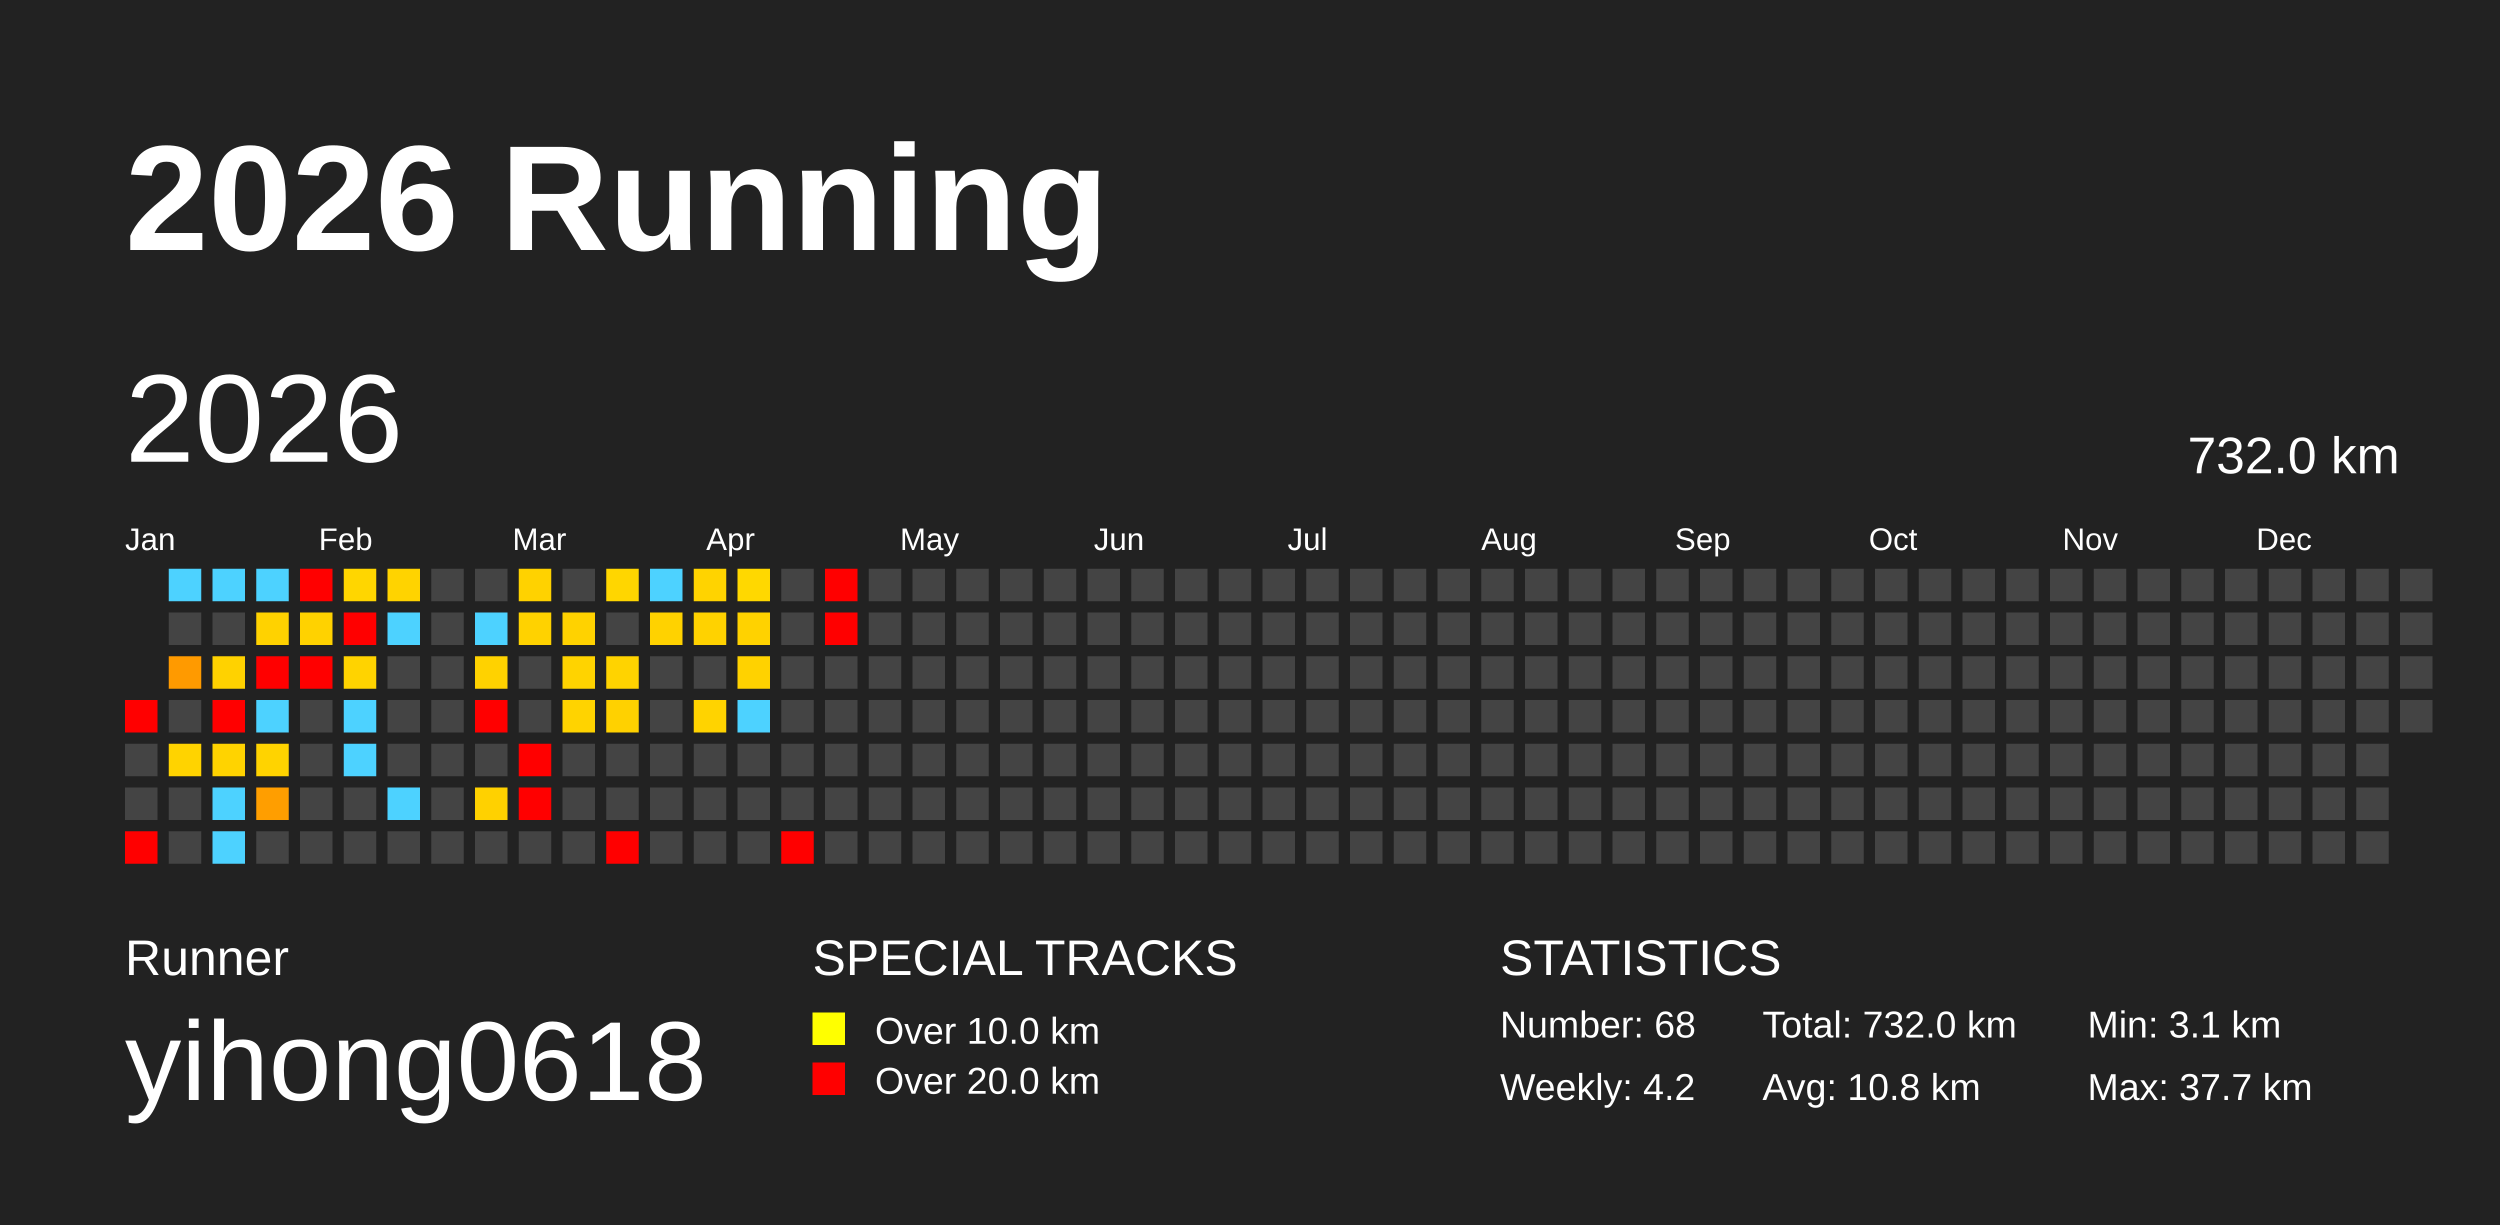
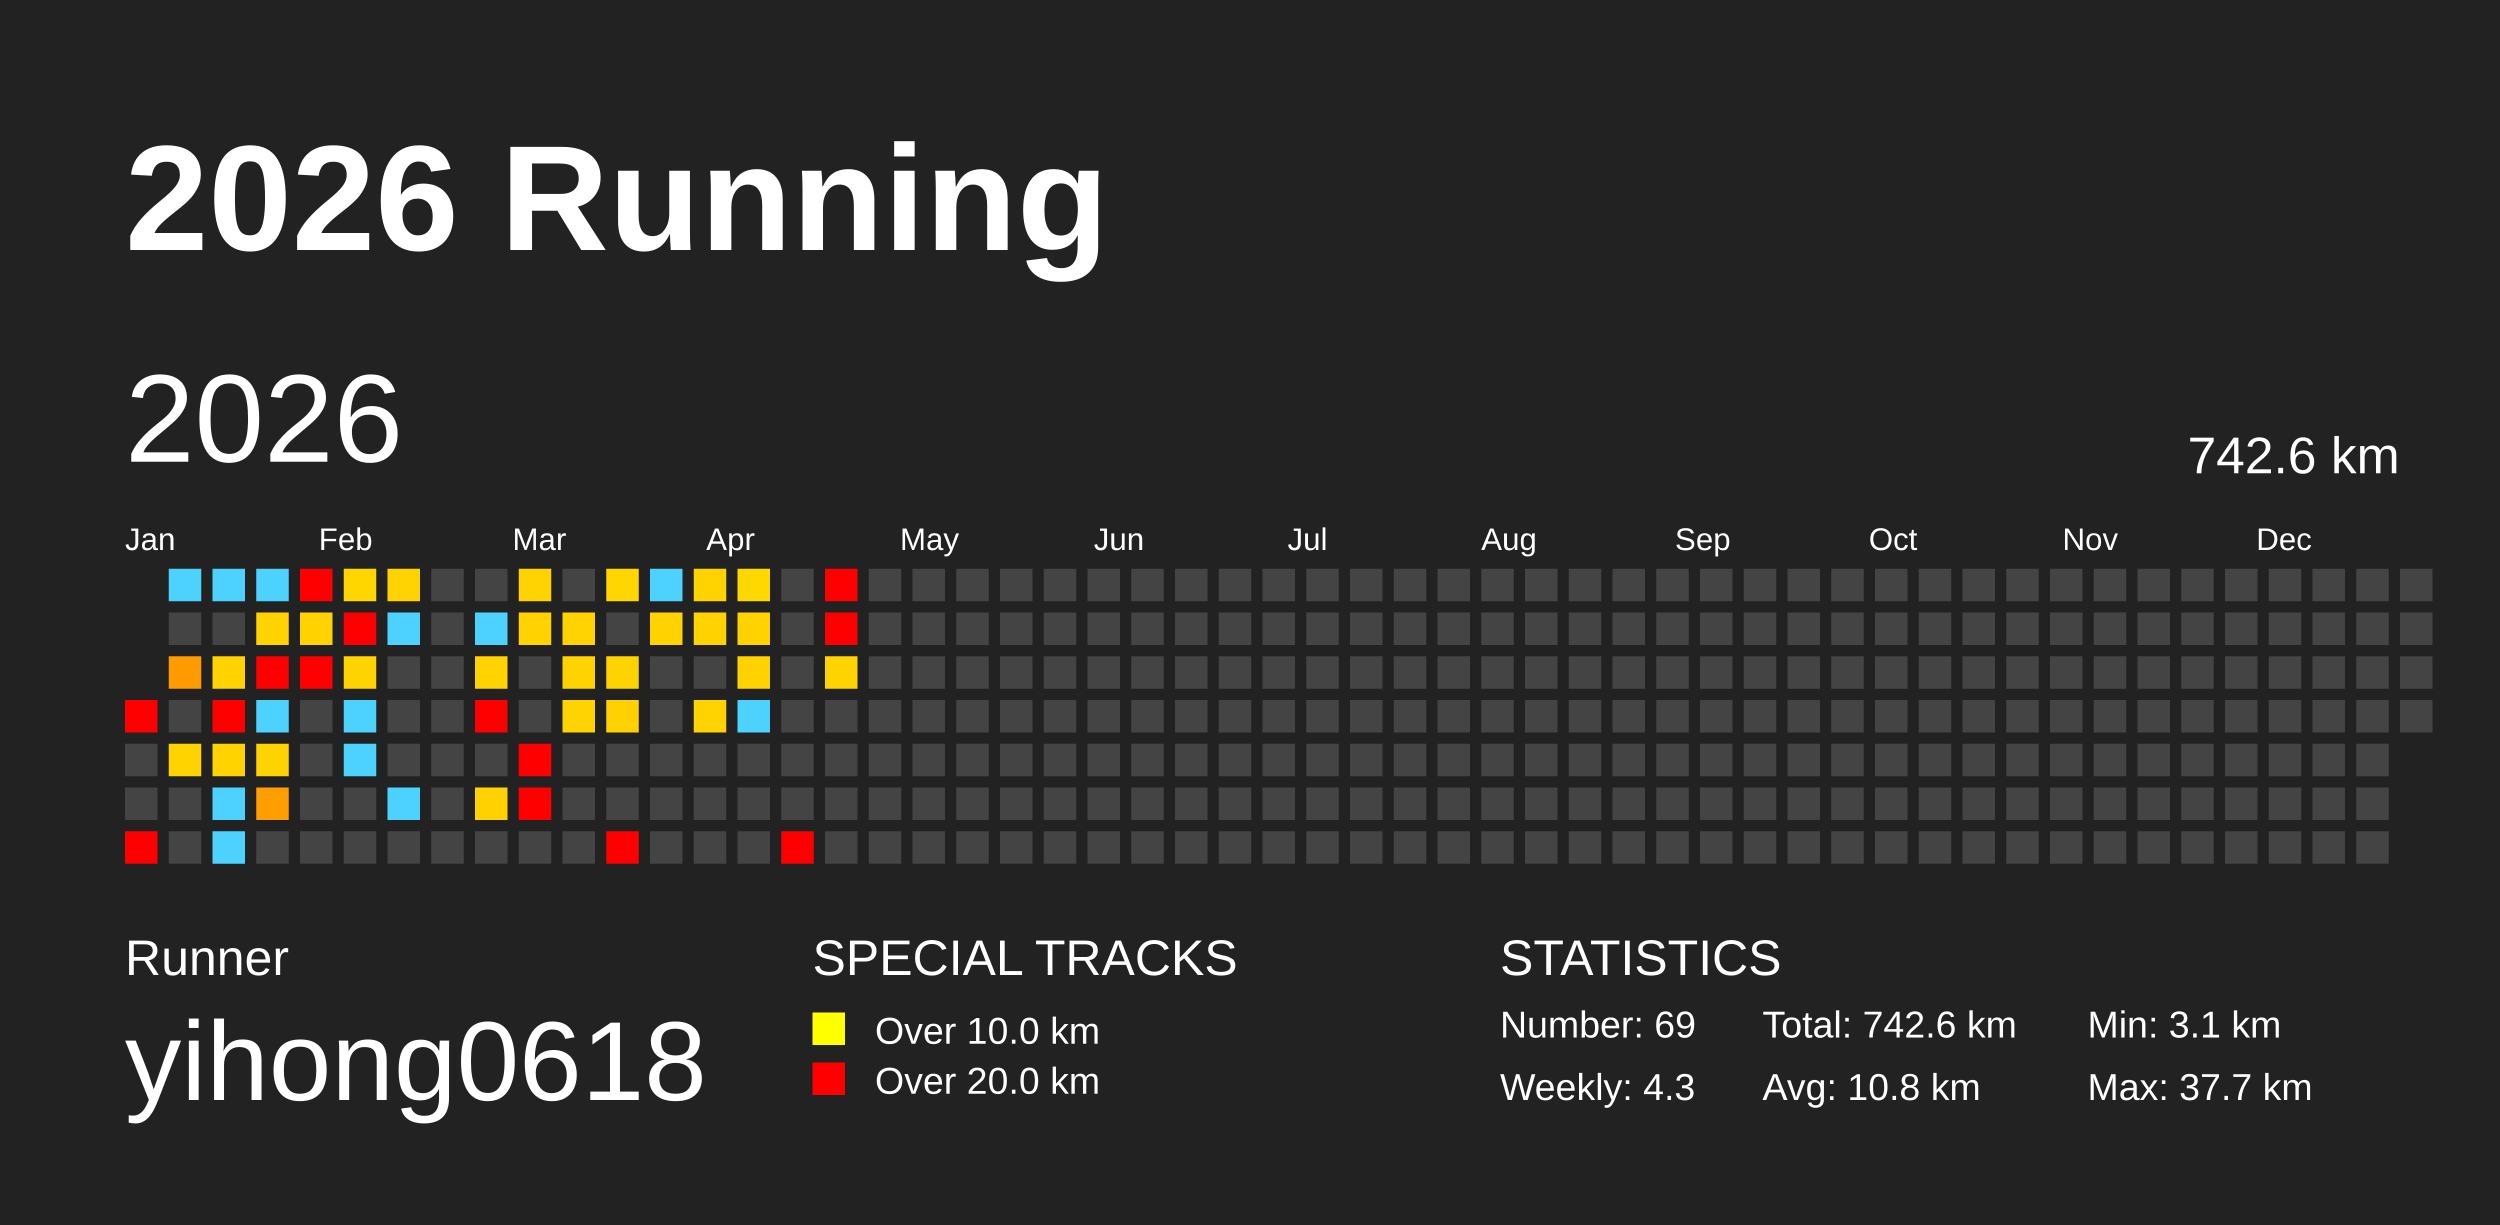
<svg xmlns="http://www.w3.org/2000/svg" baseProfile="full" height="98mm" version="1.1" viewBox="0,0,200,98" width="200mm">
  <defs />
  <rect fill="#222222" height="98" width="200" x="0" y="0" />
  <text fill="#FFFFFF" style="font-size:12px; font-family:Arial; font-weight:bold;" x="10" y="20">2026 Running</text>
  <text fill="#FFFFFF" style="font-size:4px; font-family:Arial" x="10" y="78">Runner</text>
  <text fill="#FFFFFF" style="font-size:9px; font-family:Arial" x="10" y="88">yihong0618</text>
  <text fill="#FFFFFF" style="font-size:4px; font-family:Arial" x="65" y="78">SPECIAL TRACKS</text>
  <rect fill="yellow" height="2.6" width="2.6" x="65" y="81" />
  <text fill="#FFFFFF" style="font-size:3px; font-family:Arial" x="70" y="83.5">Over 10.0 km</text>
  <rect fill="red" height="2.6" width="2.6" x="65" y="85" />
  <text fill="#FFFFFF" style="font-size:3px; font-family:Arial" x="70" y="87.5">Over 20.0 km</text>
  <text fill="#FFFFFF" style="font-size:4px; font-family:Arial" x="120" y="78">STATISTICS</text>
-   <text fill="#FFFFFF" style="font-size:3px; font-family:Arial" x="120" y="83">Number: 68</text>
-   <text fill="#FFFFFF" style="font-size:3px; font-family:Arial" x="120" y="88">Weekly: 4.2</text>
-   <text fill="#FFFFFF" style="font-size:3px; font-family:Arial" x="141" y="83">Total: 732.0 km</text>
+   <text fill="#FFFFFF" style="font-size:3px; font-family:Arial" x="120" y="83">Number: 69</text>
+   <text fill="#FFFFFF" style="font-size:3px; font-family:Arial" x="120" y="88">Weekly: 4.3</text>
+   <text fill="#FFFFFF" style="font-size:3px; font-family:Arial" x="141" y="83">Total: 742.6 km</text>
  <text fill="#FFFFFF" style="font-size:3px; font-family:Arial" x="141" y="88">Avg: 10.8 km</text>
  <text fill="#FFFFFF" style="font-size:3px; font-family:Arial" x="167" y="83">Min: 3.1 km</text>
  <text fill="#FFFFFF" style="font-size:3px; font-family:Arial" x="167" y="88">Max: 37.7 km</text>
  <text dominant-baseline="hanging" fill="#FFFFFF" style="font-size:10.0px; font-family:Arial;" x="10" y="30">2026</text>
-   <text dominant-baseline="hanging" fill="#FFFFFF" style="font-size:4.125px; font-family:Arial;" x="175" y="35">732.0 km</text>
+   <text dominant-baseline="hanging" fill="#FFFFFF" style="font-size:4.125px; font-family:Arial;" x="175" y="35">742.6 km</text>
  <text fill="#FFFFFF" style="font-size:2.5px; font-family:Arial" x="10.0" y="44">Jan</text>
  <text fill="#FFFFFF" style="font-size:2.5px; font-family:Arial" x="25.5" y="44">Feb</text>
  <text fill="#FFFFFF" style="font-size:2.5px; font-family:Arial" x="41.0" y="44">Mar</text>
  <text fill="#FFFFFF" style="font-size:2.5px; font-family:Arial" x="56.5" y="44">Apr</text>
  <text fill="#FFFFFF" style="font-size:2.5px; font-family:Arial" x="72.0" y="44">May</text>
  <text fill="#FFFFFF" style="font-size:2.5px; font-family:Arial" x="87.5" y="44">Jun</text>
  <text fill="#FFFFFF" style="font-size:2.5px; font-family:Arial" x="103.0" y="44">Jul</text>
  <text fill="#FFFFFF" style="font-size:2.5px; font-family:Arial" x="118.5" y="44">Aug</text>
  <text fill="#FFFFFF" style="font-size:2.5px; font-family:Arial" x="134.0" y="44">Sep</text>
  <text fill="#FFFFFF" style="font-size:2.5px; font-family:Arial" x="149.5" y="44">Oct</text>
  <text fill="#FFFFFF" style="font-size:2.5px; font-family:Arial" x="165.0" y="44">Nov</text>
  <text fill="#FFFFFF" style="font-size:2.5px; font-family:Arial" x="180.5" y="44">Dec</text>
  <rect fill="red" height="2.6" width="2.6" x="10.0" y="56.0" />
  <rect fill="#444444" height="2.6" width="2.6" x="10.0" y="59.5" />
  <rect fill="#444444" height="2.6" width="2.6" x="10.0" y="63.0" />
  <rect fill="red" height="2.6" width="2.6" x="10.0" y="66.5" />
  <rect fill="#4dd2ff" height="2.6" width="2.6" x="13.5" y="45.5" />
  <rect fill="#444444" height="2.6" width="2.6" x="13.5" y="49.0" />
  <rect fill="#ff9a00" height="2.6" width="2.6" x="13.5" y="52.5" />
  <rect fill="#444444" height="2.6" width="2.6" x="13.5" y="56.0" />
  <rect fill="#ffd300" height="2.6" width="2.6" x="13.5" y="59.5" />
  <rect fill="#444444" height="2.6" width="2.6" x="13.5" y="63.0" />
  <rect fill="#444444" height="2.6" width="2.6" x="13.5" y="66.5" />
  <rect fill="#4dd2ff" height="2.6" width="2.6" x="17.0" y="45.5" />
  <rect fill="#444444" height="2.6" width="2.6" x="17.0" y="49.0" />
  <rect fill="#ffd200" height="2.6" width="2.6" x="17.0" y="52.5" />
  <rect fill="red" height="2.6" width="2.6" x="17.0" y="56.0" />
  <rect fill="#ffd300" height="2.6" width="2.6" x="17.0" y="59.5" />
  <rect fill="#4dd2ff" height="2.6" width="2.6" x="17.0" y="63.0" />
  <rect fill="#4dd2ff" height="2.6" width="2.6" x="17.0" y="66.5" />
  <rect fill="#4dd2ff" height="2.6" width="2.6" x="20.5" y="45.5" />
  <rect fill="#ffd200" height="2.6" width="2.6" x="20.5" y="49.0" />
  <rect fill="red" height="2.6" width="2.6" x="20.5" y="52.5" />
  <rect fill="#4dd2ff" height="2.6" width="2.6" x="20.5" y="56.0" />
  <rect fill="#ffd300" height="2.6" width="2.6" x="20.5" y="59.5" />
  <rect fill="#ff9e00" height="2.6" width="2.6" x="20.5" y="63.0" />
  <rect fill="#444444" height="2.6" width="2.6" x="20.5" y="66.5" />
  <rect fill="red" height="2.6" width="2.6" x="24.0" y="45.5" />
  <rect fill="#ffd200" height="2.6" width="2.6" x="24.0" y="49.0" />
  <rect fill="red" height="2.6" width="2.6" x="24.0" y="52.5" />
  <rect fill="#444444" height="2.6" width="2.6" x="24.0" y="56.0" />
  <rect fill="#444444" height="2.6" width="2.6" x="24.0" y="59.5" />
  <rect fill="#444444" height="2.6" width="2.6" x="24.0" y="63.0" />
  <rect fill="#444444" height="2.6" width="2.6" x="24.0" y="66.5" />
  <rect fill="#ffd600" height="2.6" width="2.6" x="27.5" y="45.5" />
  <rect fill="red" height="2.6" width="2.6" x="27.5" y="49.0" />
  <rect fill="#ffd300" height="2.6" width="2.6" x="27.5" y="52.5" />
  <rect fill="#4dd2ff" height="2.6" width="2.6" x="27.5" y="56.0" />
  <rect fill="#4dd2ff" height="2.6" width="2.6" x="27.5" y="59.5" />
  <rect fill="#444444" height="2.6" width="2.6" x="27.5" y="63.0" />
  <rect fill="#444444" height="2.6" width="2.6" x="27.5" y="66.5" />
  <rect fill="#ffd300" height="2.6" width="2.6" x="31.0" y="45.5" />
  <rect fill="#4dd2ff" height="2.6" width="2.6" x="31.0" y="49.0" />
  <rect fill="#444444" height="2.6" width="2.6" x="31.0" y="52.5" />
  <rect fill="#444444" height="2.6" width="2.6" x="31.0" y="56.0" />
  <rect fill="#444444" height="2.6" width="2.6" x="31.0" y="59.5" />
  <rect fill="#4dd2ff" height="2.6" width="2.6" x="31.0" y="63.0" />
  <rect fill="#444444" height="2.6" width="2.6" x="31.0" y="66.5" />
  <rect fill="#444444" height="2.6" width="2.6" x="34.5" y="45.5" />
  <rect fill="#444444" height="2.6" width="2.6" x="34.5" y="49.0" />
  <rect fill="#444444" height="2.6" width="2.6" x="34.5" y="52.5" />
  <rect fill="#444444" height="2.6" width="2.6" x="34.5" y="56.0" />
  <rect fill="#444444" height="2.6" width="2.6" x="34.5" y="59.5" />
  <rect fill="#444444" height="2.6" width="2.6" x="34.5" y="63.0" />
  <rect fill="#444444" height="2.6" width="2.6" x="34.5" y="66.5" />
  <rect fill="#444444" height="2.6" width="2.6" x="38.0" y="45.5" />
  <rect fill="#4dd2ff" height="2.6" width="2.6" x="38.0" y="49.0" />
  <rect fill="#ffd200" height="2.6" width="2.6" x="38.0" y="52.5" />
  <rect fill="red" height="2.6" width="2.6" x="38.0" y="56.0" />
  <rect fill="#444444" height="2.6" width="2.6" x="38.0" y="59.5" />
  <rect fill="#ffd100" height="2.6" width="2.6" x="38.0" y="63.0" />
  <rect fill="#444444" height="2.6" width="2.6" x="38.0" y="66.5" />
  <rect fill="#ffd200" height="2.6" width="2.6" x="41.5" y="45.5" />
  <rect fill="#ffd200" height="2.6" width="2.6" x="41.5" y="49.0" />
  <rect fill="#444444" height="2.6" width="2.6" x="41.5" y="52.5" />
  <rect fill="#444444" height="2.6" width="2.6" x="41.5" y="56.0" />
  <rect fill="red" height="2.6" width="2.6" x="41.5" y="59.5" />
  <rect fill="red" height="2.6" width="2.6" x="41.5" y="63.0" />
  <rect fill="#444444" height="2.6" width="2.6" x="41.5" y="66.5" />
  <rect fill="#444444" height="2.6" width="2.6" x="45.0" y="45.5" />
  <rect fill="#ffd200" height="2.6" width="2.6" x="45.0" y="49.0" />
  <rect fill="#ffd300" height="2.6" width="2.6" x="45.0" y="52.5" />
  <rect fill="#ffd300" height="2.6" width="2.6" x="45.0" y="56.0" />
  <rect fill="#444444" height="2.6" width="2.6" x="45.0" y="59.5" />
  <rect fill="#444444" height="2.6" width="2.6" x="45.0" y="63.0" />
  <rect fill="#444444" height="2.6" width="2.6" x="45.0" y="66.5" />
  <rect fill="#ffd600" height="2.6" width="2.6" x="48.5" y="45.5" />
  <rect fill="#444444" height="2.6" width="2.6" x="48.5" y="49.0" />
  <rect fill="#ffd300" height="2.6" width="2.6" x="48.5" y="52.5" />
  <rect fill="#ffd100" height="2.6" width="2.6" x="48.5" y="56.0" />
  <rect fill="#444444" height="2.6" width="2.6" x="48.5" y="59.5" />
  <rect fill="#444444" height="2.6" width="2.6" x="48.5" y="63.0" />
  <rect fill="red" height="2.6" width="2.6" x="48.5" y="66.5" />
  <rect fill="#4dd2ff" height="2.6" width="2.6" x="52.0" y="45.5" />
  <rect fill="#ffd200" height="2.6" width="2.6" x="52.0" y="49.0" />
  <rect fill="#444444" height="2.6" width="2.6" x="52.0" y="52.5" />
  <rect fill="#444444" height="2.6" width="2.6" x="52.0" y="56.0" />
  <rect fill="#444444" height="2.6" width="2.6" x="52.0" y="59.5" />
  <rect fill="#444444" height="2.6" width="2.6" x="52.0" y="63.0" />
  <rect fill="#444444" height="2.6" width="2.6" x="52.0" y="66.5" />
  <rect fill="#ffd300" height="2.6" width="2.6" x="55.5" y="45.5" />
  <rect fill="#ffd200" height="2.6" width="2.6" x="55.5" y="49.0" />
  <rect fill="#444444" height="2.6" width="2.6" x="55.5" y="52.5" />
  <rect fill="#ffd300" height="2.6" width="2.6" x="55.5" y="56.0" />
  <rect fill="#444444" height="2.6" width="2.6" x="55.5" y="59.5" />
  <rect fill="#444444" height="2.6" width="2.6" x="55.5" y="63.0" />
  <rect fill="#444444" height="2.6" width="2.6" x="55.5" y="66.5" />
  <rect fill="#ffd800" height="2.6" width="2.6" x="59.0" y="45.5" />
  <rect fill="#ffd200" height="2.6" width="2.6" x="59.0" y="49.0" />
  <rect fill="#ffd200" height="2.6" width="2.6" x="59.0" y="52.5" />
  <rect fill="#4dd2ff" height="2.6" width="2.6" x="59.0" y="56.0" />
  <rect fill="#444444" height="2.6" width="2.6" x="59.0" y="59.5" />
  <rect fill="#444444" height="2.6" width="2.6" x="59.0" y="63.0" />
  <rect fill="#444444" height="2.6" width="2.6" x="59.0" y="66.5" />
  <rect fill="#444444" height="2.6" width="2.6" x="62.5" y="45.5" />
  <rect fill="#444444" height="2.6" width="2.6" x="62.5" y="49.0" />
  <rect fill="#444444" height="2.6" width="2.6" x="62.5" y="52.5" />
  <rect fill="#444444" height="2.6" width="2.6" x="62.5" y="56.0" />
  <rect fill="#444444" height="2.6" width="2.6" x="62.5" y="59.5" />
  <rect fill="#444444" height="2.6" width="2.6" x="62.5" y="63.0" />
  <rect fill="red" height="2.6" width="2.6" x="62.5" y="66.5" />
  <rect fill="red" height="2.6" width="2.6" x="66.0" y="45.5" />
  <rect fill="red" height="2.6" width="2.6" x="66.0" y="49.0" />
-   <rect fill="#444444" height="2.6" width="2.6" x="66.0" y="52.5" />
+   <rect fill="#ffd300" height="2.6" width="2.6" x="66.0" y="52.5" />
  <rect fill="#444444" height="2.6" width="2.6" x="66.0" y="56.0" />
  <rect fill="#444444" height="2.6" width="2.6" x="66.0" y="59.5" />
  <rect fill="#444444" height="2.6" width="2.6" x="66.0" y="63.0" />
  <rect fill="#444444" height="2.6" width="2.6" x="66.0" y="66.5" />
  <rect fill="#444444" height="2.6" width="2.6" x="69.5" y="45.5" />
  <rect fill="#444444" height="2.6" width="2.6" x="69.5" y="49.0" />
  <rect fill="#444444" height="2.6" width="2.6" x="69.5" y="52.5" />
  <rect fill="#444444" height="2.6" width="2.6" x="69.5" y="56.0" />
  <rect fill="#444444" height="2.6" width="2.6" x="69.5" y="59.5" />
  <rect fill="#444444" height="2.6" width="2.6" x="69.5" y="63.0" />
  <rect fill="#444444" height="2.6" width="2.6" x="69.5" y="66.5" />
  <rect fill="#444444" height="2.6" width="2.6" x="73.0" y="45.5" />
  <rect fill="#444444" height="2.6" width="2.6" x="73.0" y="49.0" />
  <rect fill="#444444" height="2.6" width="2.6" x="73.0" y="52.5" />
  <rect fill="#444444" height="2.6" width="2.6" x="73.0" y="56.0" />
  <rect fill="#444444" height="2.6" width="2.6" x="73.0" y="59.5" />
  <rect fill="#444444" height="2.6" width="2.6" x="73.0" y="63.0" />
  <rect fill="#444444" height="2.6" width="2.6" x="73.0" y="66.5" />
  <rect fill="#444444" height="2.6" width="2.6" x="76.5" y="45.5" />
  <rect fill="#444444" height="2.6" width="2.6" x="76.5" y="49.0" />
  <rect fill="#444444" height="2.6" width="2.6" x="76.5" y="52.5" />
  <rect fill="#444444" height="2.6" width="2.6" x="76.5" y="56.0" />
  <rect fill="#444444" height="2.6" width="2.6" x="76.5" y="59.5" />
  <rect fill="#444444" height="2.6" width="2.6" x="76.5" y="63.0" />
  <rect fill="#444444" height="2.6" width="2.6" x="76.5" y="66.5" />
  <rect fill="#444444" height="2.6" width="2.6" x="80.0" y="45.5" />
  <rect fill="#444444" height="2.6" width="2.6" x="80.0" y="49.0" />
  <rect fill="#444444" height="2.6" width="2.6" x="80.0" y="52.5" />
  <rect fill="#444444" height="2.6" width="2.6" x="80.0" y="56.0" />
  <rect fill="#444444" height="2.6" width="2.6" x="80.0" y="59.5" />
  <rect fill="#444444" height="2.6" width="2.6" x="80.0" y="63.0" />
  <rect fill="#444444" height="2.6" width="2.6" x="80.0" y="66.5" />
  <rect fill="#444444" height="2.6" width="2.6" x="83.5" y="45.5" />
  <rect fill="#444444" height="2.6" width="2.6" x="83.5" y="49.0" />
  <rect fill="#444444" height="2.6" width="2.6" x="83.5" y="52.5" />
  <rect fill="#444444" height="2.6" width="2.6" x="83.5" y="56.0" />
  <rect fill="#444444" height="2.6" width="2.6" x="83.5" y="59.5" />
  <rect fill="#444444" height="2.6" width="2.6" x="83.5" y="63.0" />
  <rect fill="#444444" height="2.6" width="2.6" x="83.5" y="66.5" />
  <rect fill="#444444" height="2.6" width="2.6" x="87.0" y="45.5" />
  <rect fill="#444444" height="2.6" width="2.6" x="87.0" y="49.0" />
  <rect fill="#444444" height="2.6" width="2.6" x="87.0" y="52.5" />
  <rect fill="#444444" height="2.6" width="2.6" x="87.0" y="56.0" />
  <rect fill="#444444" height="2.6" width="2.6" x="87.0" y="59.5" />
  <rect fill="#444444" height="2.6" width="2.6" x="87.0" y="63.0" />
  <rect fill="#444444" height="2.6" width="2.6" x="87.0" y="66.5" />
  <rect fill="#444444" height="2.6" width="2.6" x="90.5" y="45.5" />
  <rect fill="#444444" height="2.6" width="2.6" x="90.5" y="49.0" />
  <rect fill="#444444" height="2.6" width="2.6" x="90.5" y="52.5" />
  <rect fill="#444444" height="2.6" width="2.6" x="90.5" y="56.0" />
  <rect fill="#444444" height="2.6" width="2.6" x="90.5" y="59.5" />
  <rect fill="#444444" height="2.6" width="2.6" x="90.5" y="63.0" />
  <rect fill="#444444" height="2.6" width="2.6" x="90.5" y="66.5" />
  <rect fill="#444444" height="2.6" width="2.6" x="94.0" y="45.5" />
  <rect fill="#444444" height="2.6" width="2.6" x="94.0" y="49.0" />
  <rect fill="#444444" height="2.6" width="2.6" x="94.0" y="52.5" />
  <rect fill="#444444" height="2.6" width="2.6" x="94.0" y="56.0" />
  <rect fill="#444444" height="2.6" width="2.6" x="94.0" y="59.5" />
  <rect fill="#444444" height="2.6" width="2.6" x="94.0" y="63.0" />
  <rect fill="#444444" height="2.6" width="2.6" x="94.0" y="66.5" />
  <rect fill="#444444" height="2.6" width="2.6" x="97.5" y="45.5" />
  <rect fill="#444444" height="2.6" width="2.6" x="97.5" y="49.0" />
  <rect fill="#444444" height="2.6" width="2.6" x="97.5" y="52.5" />
  <rect fill="#444444" height="2.6" width="2.6" x="97.5" y="56.0" />
  <rect fill="#444444" height="2.6" width="2.6" x="97.5" y="59.5" />
  <rect fill="#444444" height="2.6" width="2.6" x="97.5" y="63.0" />
  <rect fill="#444444" height="2.6" width="2.6" x="97.5" y="66.5" />
  <rect fill="#444444" height="2.6" width="2.6" x="101.0" y="45.5" />
  <rect fill="#444444" height="2.6" width="2.6" x="101.0" y="49.0" />
  <rect fill="#444444" height="2.6" width="2.6" x="101.0" y="52.5" />
  <rect fill="#444444" height="2.6" width="2.6" x="101.0" y="56.0" />
  <rect fill="#444444" height="2.6" width="2.6" x="101.0" y="59.5" />
  <rect fill="#444444" height="2.6" width="2.6" x="101.0" y="63.0" />
  <rect fill="#444444" height="2.6" width="2.6" x="101.0" y="66.5" />
  <rect fill="#444444" height="2.6" width="2.6" x="104.5" y="45.5" />
  <rect fill="#444444" height="2.6" width="2.6" x="104.5" y="49.0" />
  <rect fill="#444444" height="2.6" width="2.6" x="104.5" y="52.5" />
  <rect fill="#444444" height="2.6" width="2.6" x="104.5" y="56.0" />
  <rect fill="#444444" height="2.6" width="2.6" x="104.5" y="59.5" />
  <rect fill="#444444" height="2.6" width="2.6" x="104.5" y="63.0" />
  <rect fill="#444444" height="2.6" width="2.6" x="104.5" y="66.5" />
  <rect fill="#444444" height="2.6" width="2.6" x="108.0" y="45.5" />
  <rect fill="#444444" height="2.6" width="2.6" x="108.0" y="49.0" />
  <rect fill="#444444" height="2.6" width="2.6" x="108.0" y="52.5" />
  <rect fill="#444444" height="2.6" width="2.6" x="108.0" y="56.0" />
  <rect fill="#444444" height="2.6" width="2.6" x="108.0" y="59.5" />
  <rect fill="#444444" height="2.6" width="2.6" x="108.0" y="63.0" />
  <rect fill="#444444" height="2.6" width="2.6" x="108.0" y="66.5" />
  <rect fill="#444444" height="2.6" width="2.6" x="111.5" y="45.5" />
  <rect fill="#444444" height="2.6" width="2.6" x="111.5" y="49.0" />
  <rect fill="#444444" height="2.6" width="2.6" x="111.5" y="52.5" />
  <rect fill="#444444" height="2.6" width="2.6" x="111.5" y="56.0" />
  <rect fill="#444444" height="2.6" width="2.6" x="111.5" y="59.5" />
  <rect fill="#444444" height="2.6" width="2.6" x="111.5" y="63.0" />
  <rect fill="#444444" height="2.6" width="2.6" x="111.5" y="66.5" />
  <rect fill="#444444" height="2.6" width="2.6" x="115.0" y="45.5" />
  <rect fill="#444444" height="2.6" width="2.6" x="115.0" y="49.0" />
  <rect fill="#444444" height="2.6" width="2.6" x="115.0" y="52.5" />
  <rect fill="#444444" height="2.6" width="2.6" x="115.0" y="56.0" />
  <rect fill="#444444" height="2.6" width="2.6" x="115.0" y="59.5" />
  <rect fill="#444444" height="2.6" width="2.6" x="115.0" y="63.0" />
  <rect fill="#444444" height="2.6" width="2.6" x="115.0" y="66.5" />
  <rect fill="#444444" height="2.6" width="2.6" x="118.5" y="45.5" />
  <rect fill="#444444" height="2.6" width="2.6" x="118.5" y="49.0" />
  <rect fill="#444444" height="2.6" width="2.6" x="118.5" y="52.5" />
  <rect fill="#444444" height="2.6" width="2.6" x="118.5" y="56.0" />
  <rect fill="#444444" height="2.6" width="2.6" x="118.5" y="59.5" />
  <rect fill="#444444" height="2.6" width="2.6" x="118.5" y="63.0" />
  <rect fill="#444444" height="2.6" width="2.6" x="118.5" y="66.5" />
  <rect fill="#444444" height="2.6" width="2.6" x="122.0" y="45.5" />
  <rect fill="#444444" height="2.6" width="2.6" x="122.0" y="49.0" />
  <rect fill="#444444" height="2.6" width="2.6" x="122.0" y="52.5" />
  <rect fill="#444444" height="2.6" width="2.6" x="122.0" y="56.0" />
  <rect fill="#444444" height="2.6" width="2.6" x="122.0" y="59.5" />
  <rect fill="#444444" height="2.6" width="2.6" x="122.0" y="63.0" />
  <rect fill="#444444" height="2.6" width="2.6" x="122.0" y="66.5" />
  <rect fill="#444444" height="2.6" width="2.6" x="125.5" y="45.5" />
  <rect fill="#444444" height="2.6" width="2.6" x="125.5" y="49.0" />
  <rect fill="#444444" height="2.6" width="2.6" x="125.5" y="52.5" />
  <rect fill="#444444" height="2.6" width="2.6" x="125.5" y="56.0" />
  <rect fill="#444444" height="2.6" width="2.6" x="125.5" y="59.5" />
  <rect fill="#444444" height="2.6" width="2.6" x="125.5" y="63.0" />
  <rect fill="#444444" height="2.6" width="2.6" x="125.5" y="66.5" />
  <rect fill="#444444" height="2.6" width="2.6" x="129.0" y="45.5" />
  <rect fill="#444444" height="2.6" width="2.6" x="129.0" y="49.0" />
  <rect fill="#444444" height="2.6" width="2.6" x="129.0" y="52.5" />
  <rect fill="#444444" height="2.6" width="2.6" x="129.0" y="56.0" />
  <rect fill="#444444" height="2.6" width="2.6" x="129.0" y="59.5" />
  <rect fill="#444444" height="2.6" width="2.6" x="129.0" y="63.0" />
  <rect fill="#444444" height="2.6" width="2.6" x="129.0" y="66.5" />
  <rect fill="#444444" height="2.6" width="2.6" x="132.5" y="45.5" />
  <rect fill="#444444" height="2.6" width="2.6" x="132.5" y="49.0" />
  <rect fill="#444444" height="2.6" width="2.6" x="132.5" y="52.5" />
  <rect fill="#444444" height="2.6" width="2.6" x="132.5" y="56.0" />
  <rect fill="#444444" height="2.6" width="2.6" x="132.5" y="59.5" />
  <rect fill="#444444" height="2.6" width="2.6" x="132.5" y="63.0" />
  <rect fill="#444444" height="2.6" width="2.6" x="132.5" y="66.5" />
  <rect fill="#444444" height="2.6" width="2.6" x="136.0" y="45.5" />
  <rect fill="#444444" height="2.6" width="2.6" x="136.0" y="49.0" />
  <rect fill="#444444" height="2.6" width="2.6" x="136.0" y="52.5" />
  <rect fill="#444444" height="2.6" width="2.6" x="136.0" y="56.0" />
  <rect fill="#444444" height="2.6" width="2.6" x="136.0" y="59.5" />
  <rect fill="#444444" height="2.6" width="2.6" x="136.0" y="63.0" />
  <rect fill="#444444" height="2.6" width="2.6" x="136.0" y="66.5" />
  <rect fill="#444444" height="2.6" width="2.6" x="139.5" y="45.5" />
  <rect fill="#444444" height="2.6" width="2.6" x="139.5" y="49.0" />
  <rect fill="#444444" height="2.6" width="2.6" x="139.5" y="52.5" />
  <rect fill="#444444" height="2.6" width="2.6" x="139.5" y="56.0" />
  <rect fill="#444444" height="2.6" width="2.6" x="139.5" y="59.5" />
  <rect fill="#444444" height="2.6" width="2.6" x="139.5" y="63.0" />
  <rect fill="#444444" height="2.6" width="2.6" x="139.5" y="66.5" />
  <rect fill="#444444" height="2.6" width="2.6" x="143.0" y="45.5" />
  <rect fill="#444444" height="2.6" width="2.6" x="143.0" y="49.0" />
  <rect fill="#444444" height="2.6" width="2.6" x="143.0" y="52.5" />
  <rect fill="#444444" height="2.6" width="2.6" x="143.0" y="56.0" />
  <rect fill="#444444" height="2.6" width="2.6" x="143.0" y="59.5" />
  <rect fill="#444444" height="2.6" width="2.6" x="143.0" y="63.0" />
  <rect fill="#444444" height="2.6" width="2.6" x="143.0" y="66.5" />
  <rect fill="#444444" height="2.6" width="2.6" x="146.5" y="45.5" />
  <rect fill="#444444" height="2.6" width="2.6" x="146.5" y="49.0" />
  <rect fill="#444444" height="2.6" width="2.6" x="146.5" y="52.5" />
  <rect fill="#444444" height="2.6" width="2.6" x="146.5" y="56.0" />
  <rect fill="#444444" height="2.6" width="2.6" x="146.5" y="59.5" />
  <rect fill="#444444" height="2.6" width="2.6" x="146.5" y="63.0" />
  <rect fill="#444444" height="2.6" width="2.6" x="146.5" y="66.5" />
  <rect fill="#444444" height="2.6" width="2.6" x="150.0" y="45.5" />
  <rect fill="#444444" height="2.6" width="2.6" x="150.0" y="49.0" />
  <rect fill="#444444" height="2.6" width="2.6" x="150.0" y="52.5" />
  <rect fill="#444444" height="2.6" width="2.6" x="150.0" y="56.0" />
  <rect fill="#444444" height="2.6" width="2.6" x="150.0" y="59.5" />
  <rect fill="#444444" height="2.6" width="2.6" x="150.0" y="63.0" />
  <rect fill="#444444" height="2.6" width="2.6" x="150.0" y="66.5" />
  <rect fill="#444444" height="2.6" width="2.6" x="153.5" y="45.5" />
  <rect fill="#444444" height="2.6" width="2.6" x="153.5" y="49.0" />
  <rect fill="#444444" height="2.6" width="2.6" x="153.5" y="52.5" />
  <rect fill="#444444" height="2.6" width="2.6" x="153.5" y="56.0" />
  <rect fill="#444444" height="2.6" width="2.6" x="153.5" y="59.5" />
  <rect fill="#444444" height="2.6" width="2.6" x="153.5" y="63.0" />
  <rect fill="#444444" height="2.6" width="2.6" x="153.5" y="66.5" />
  <rect fill="#444444" height="2.6" width="2.6" x="157.0" y="45.5" />
  <rect fill="#444444" height="2.6" width="2.6" x="157.0" y="49.0" />
  <rect fill="#444444" height="2.6" width="2.6" x="157.0" y="52.5" />
  <rect fill="#444444" height="2.6" width="2.6" x="157.0" y="56.0" />
  <rect fill="#444444" height="2.6" width="2.6" x="157.0" y="59.5" />
  <rect fill="#444444" height="2.6" width="2.6" x="157.0" y="63.0" />
  <rect fill="#444444" height="2.6" width="2.6" x="157.0" y="66.5" />
  <rect fill="#444444" height="2.6" width="2.6" x="160.5" y="45.5" />
  <rect fill="#444444" height="2.6" width="2.6" x="160.5" y="49.0" />
  <rect fill="#444444" height="2.6" width="2.6" x="160.5" y="52.5" />
  <rect fill="#444444" height="2.6" width="2.6" x="160.5" y="56.0" />
  <rect fill="#444444" height="2.6" width="2.6" x="160.5" y="59.5" />
  <rect fill="#444444" height="2.6" width="2.6" x="160.5" y="63.0" />
  <rect fill="#444444" height="2.6" width="2.6" x="160.5" y="66.5" />
  <rect fill="#444444" height="2.6" width="2.6" x="164.0" y="45.5" />
  <rect fill="#444444" height="2.6" width="2.6" x="164.0" y="49.0" />
  <rect fill="#444444" height="2.6" width="2.6" x="164.0" y="52.5" />
  <rect fill="#444444" height="2.6" width="2.6" x="164.0" y="56.0" />
  <rect fill="#444444" height="2.6" width="2.6" x="164.0" y="59.5" />
  <rect fill="#444444" height="2.6" width="2.6" x="164.0" y="63.0" />
  <rect fill="#444444" height="2.6" width="2.6" x="164.0" y="66.5" />
  <rect fill="#444444" height="2.6" width="2.6" x="167.5" y="45.5" />
  <rect fill="#444444" height="2.6" width="2.6" x="167.5" y="49.0" />
  <rect fill="#444444" height="2.6" width="2.6" x="167.5" y="52.5" />
  <rect fill="#444444" height="2.6" width="2.6" x="167.5" y="56.0" />
  <rect fill="#444444" height="2.6" width="2.6" x="167.5" y="59.5" />
  <rect fill="#444444" height="2.6" width="2.6" x="167.5" y="63.0" />
  <rect fill="#444444" height="2.6" width="2.6" x="167.5" y="66.5" />
  <rect fill="#444444" height="2.6" width="2.6" x="171.0" y="45.5" />
  <rect fill="#444444" height="2.6" width="2.6" x="171.0" y="49.0" />
  <rect fill="#444444" height="2.6" width="2.6" x="171.0" y="52.5" />
  <rect fill="#444444" height="2.6" width="2.6" x="171.0" y="56.0" />
  <rect fill="#444444" height="2.6" width="2.6" x="171.0" y="59.5" />
  <rect fill="#444444" height="2.6" width="2.6" x="171.0" y="63.0" />
  <rect fill="#444444" height="2.6" width="2.6" x="171.0" y="66.5" />
  <rect fill="#444444" height="2.6" width="2.6" x="174.5" y="45.5" />
  <rect fill="#444444" height="2.6" width="2.6" x="174.5" y="49.0" />
  <rect fill="#444444" height="2.6" width="2.6" x="174.5" y="52.5" />
  <rect fill="#444444" height="2.6" width="2.6" x="174.5" y="56.0" />
  <rect fill="#444444" height="2.6" width="2.6" x="174.5" y="59.5" />
  <rect fill="#444444" height="2.6" width="2.6" x="174.5" y="63.0" />
  <rect fill="#444444" height="2.6" width="2.6" x="174.5" y="66.5" />
  <rect fill="#444444" height="2.6" width="2.6" x="178.0" y="45.5" />
  <rect fill="#444444" height="2.6" width="2.6" x="178.0" y="49.0" />
  <rect fill="#444444" height="2.6" width="2.6" x="178.0" y="52.5" />
  <rect fill="#444444" height="2.6" width="2.6" x="178.0" y="56.0" />
  <rect fill="#444444" height="2.6" width="2.6" x="178.0" y="59.5" />
  <rect fill="#444444" height="2.6" width="2.6" x="178.0" y="63.0" />
  <rect fill="#444444" height="2.6" width="2.6" x="178.0" y="66.5" />
  <rect fill="#444444" height="2.6" width="2.6" x="181.5" y="45.5" />
  <rect fill="#444444" height="2.6" width="2.6" x="181.5" y="49.0" />
  <rect fill="#444444" height="2.6" width="2.6" x="181.5" y="52.5" />
  <rect fill="#444444" height="2.6" width="2.6" x="181.5" y="56.0" />
  <rect fill="#444444" height="2.6" width="2.6" x="181.5" y="59.5" />
  <rect fill="#444444" height="2.6" width="2.6" x="181.5" y="63.0" />
  <rect fill="#444444" height="2.6" width="2.6" x="181.5" y="66.5" />
  <rect fill="#444444" height="2.6" width="2.6" x="185.0" y="45.5" />
  <rect fill="#444444" height="2.6" width="2.6" x="185.0" y="49.0" />
  <rect fill="#444444" height="2.6" width="2.6" x="185.0" y="52.5" />
  <rect fill="#444444" height="2.6" width="2.6" x="185.0" y="56.0" />
  <rect fill="#444444" height="2.6" width="2.6" x="185.0" y="59.5" />
  <rect fill="#444444" height="2.6" width="2.6" x="185.0" y="63.0" />
  <rect fill="#444444" height="2.6" width="2.6" x="185.0" y="66.5" />
  <rect fill="#444444" height="2.6" width="2.6" x="188.5" y="45.5" />
  <rect fill="#444444" height="2.6" width="2.6" x="188.5" y="49.0" />
  <rect fill="#444444" height="2.6" width="2.6" x="188.5" y="52.5" />
  <rect fill="#444444" height="2.6" width="2.6" x="188.5" y="56.0" />
  <rect fill="#444444" height="2.6" width="2.6" x="188.5" y="59.5" />
  <rect fill="#444444" height="2.6" width="2.6" x="188.5" y="63.0" />
  <rect fill="#444444" height="2.6" width="2.6" x="188.5" y="66.5" />
  <rect fill="#444444" height="2.6" width="2.6" x="192.0" y="45.5" />
  <rect fill="#444444" height="2.6" width="2.6" x="192.0" y="49.0" />
  <rect fill="#444444" height="2.6" width="2.6" x="192.0" y="52.5" />
  <rect fill="#444444" height="2.6" width="2.6" x="192.0" y="56.0" />
</svg>
